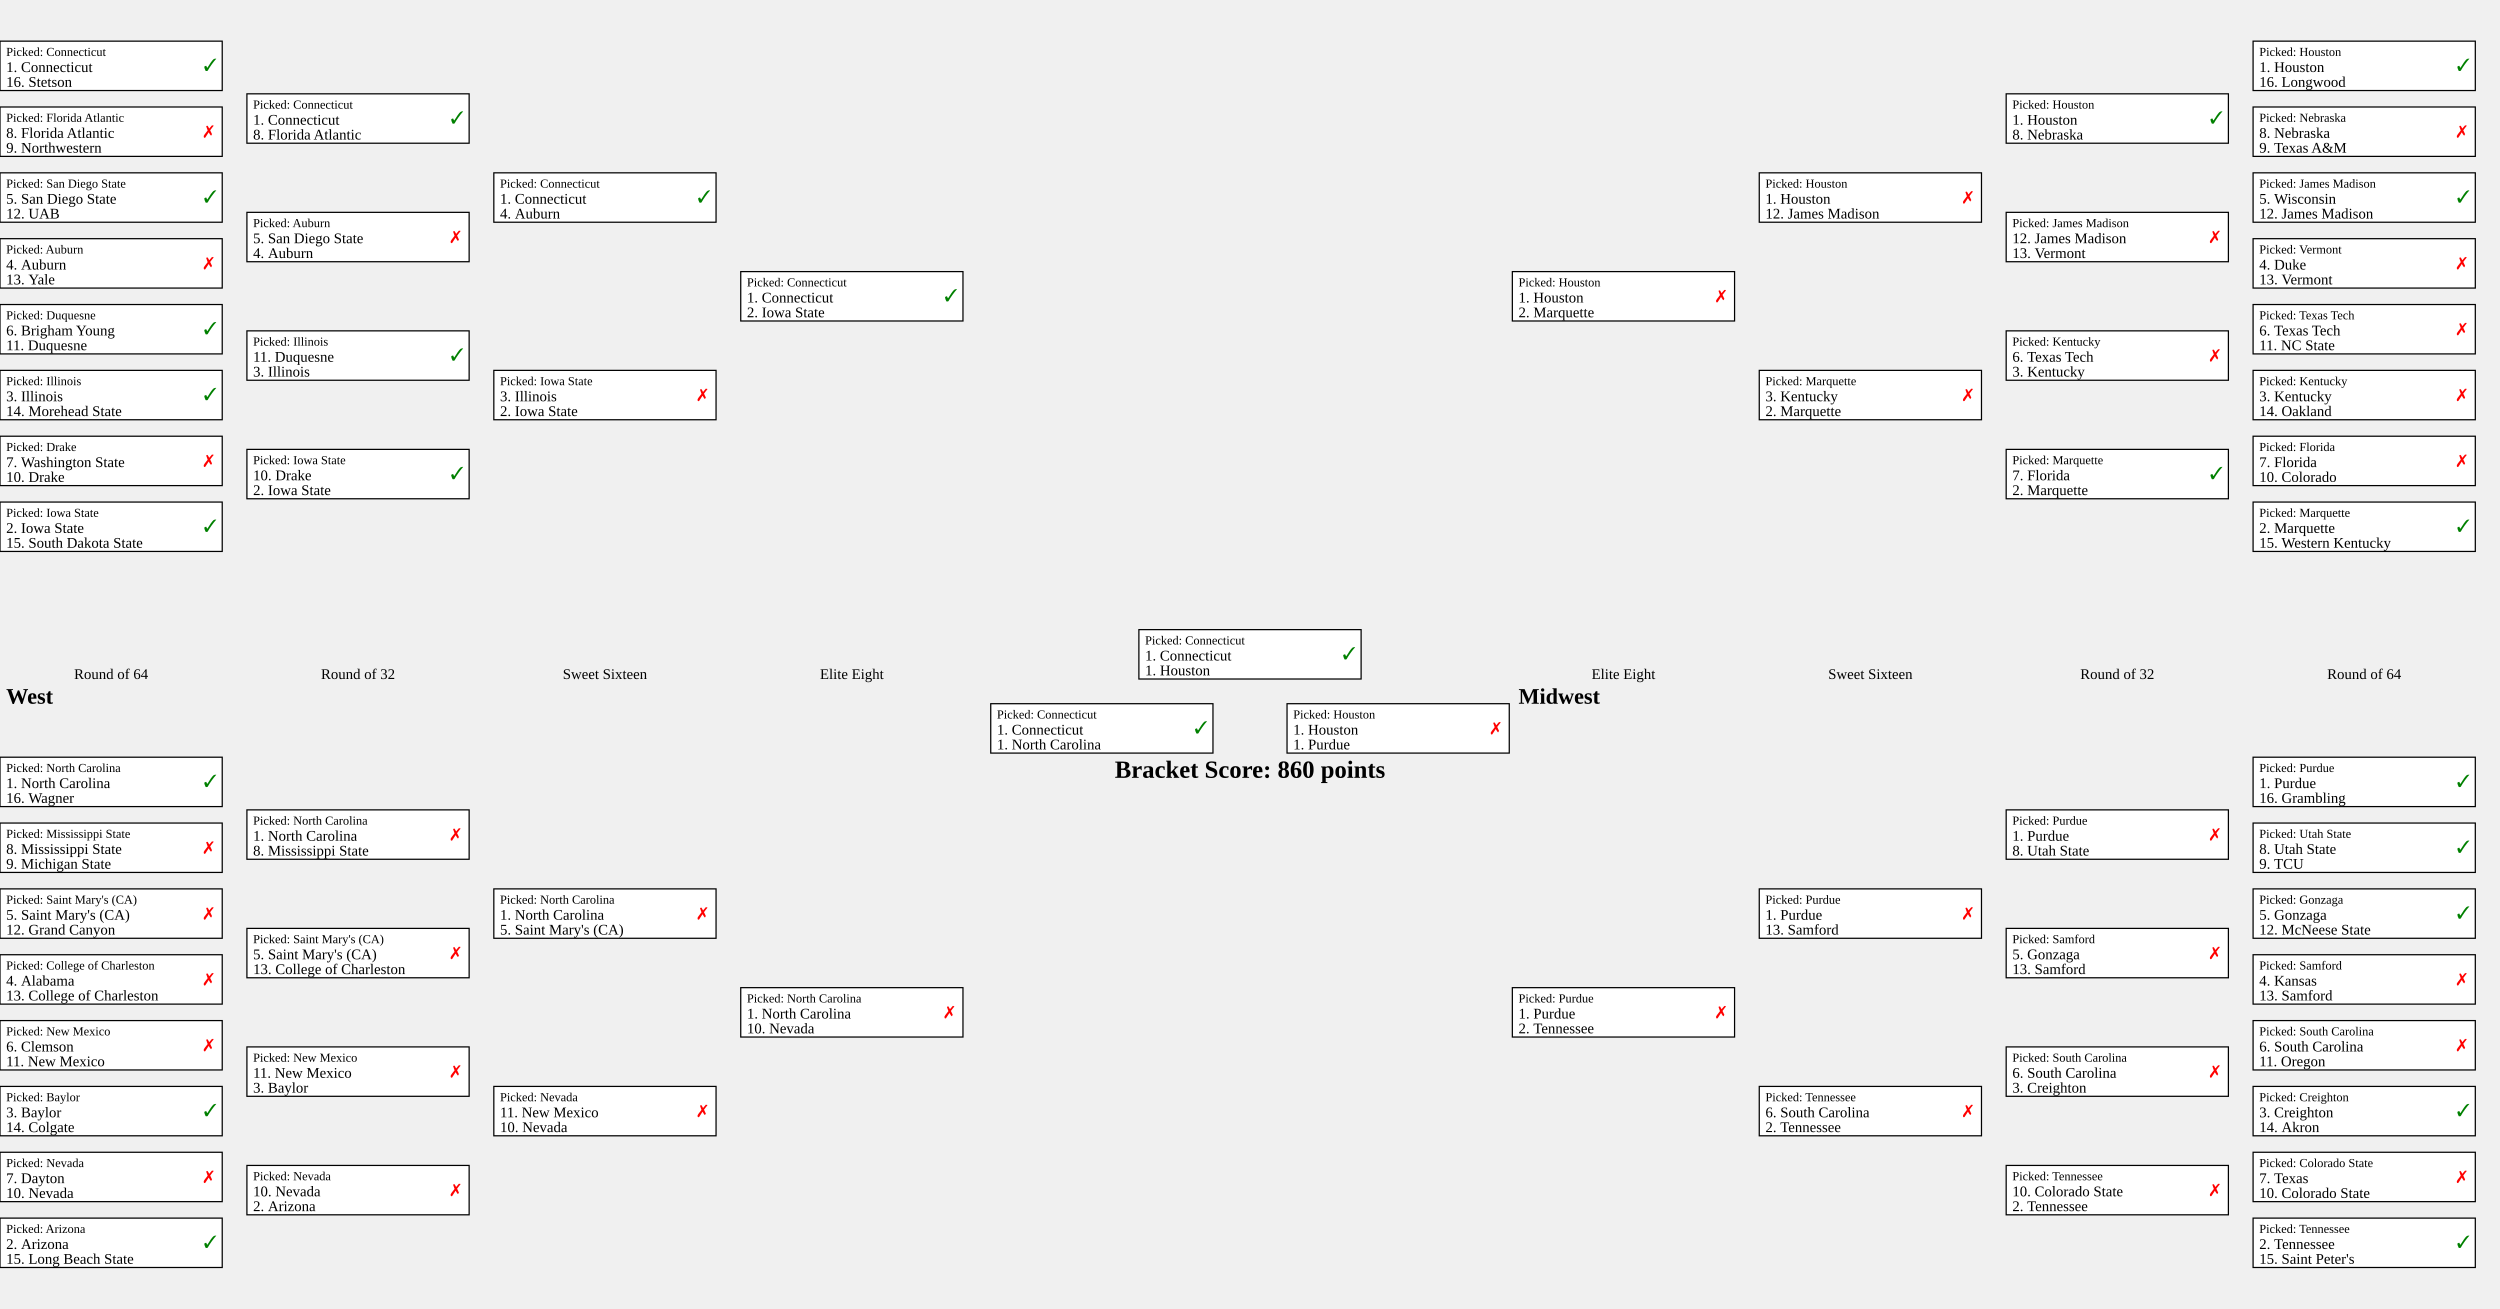
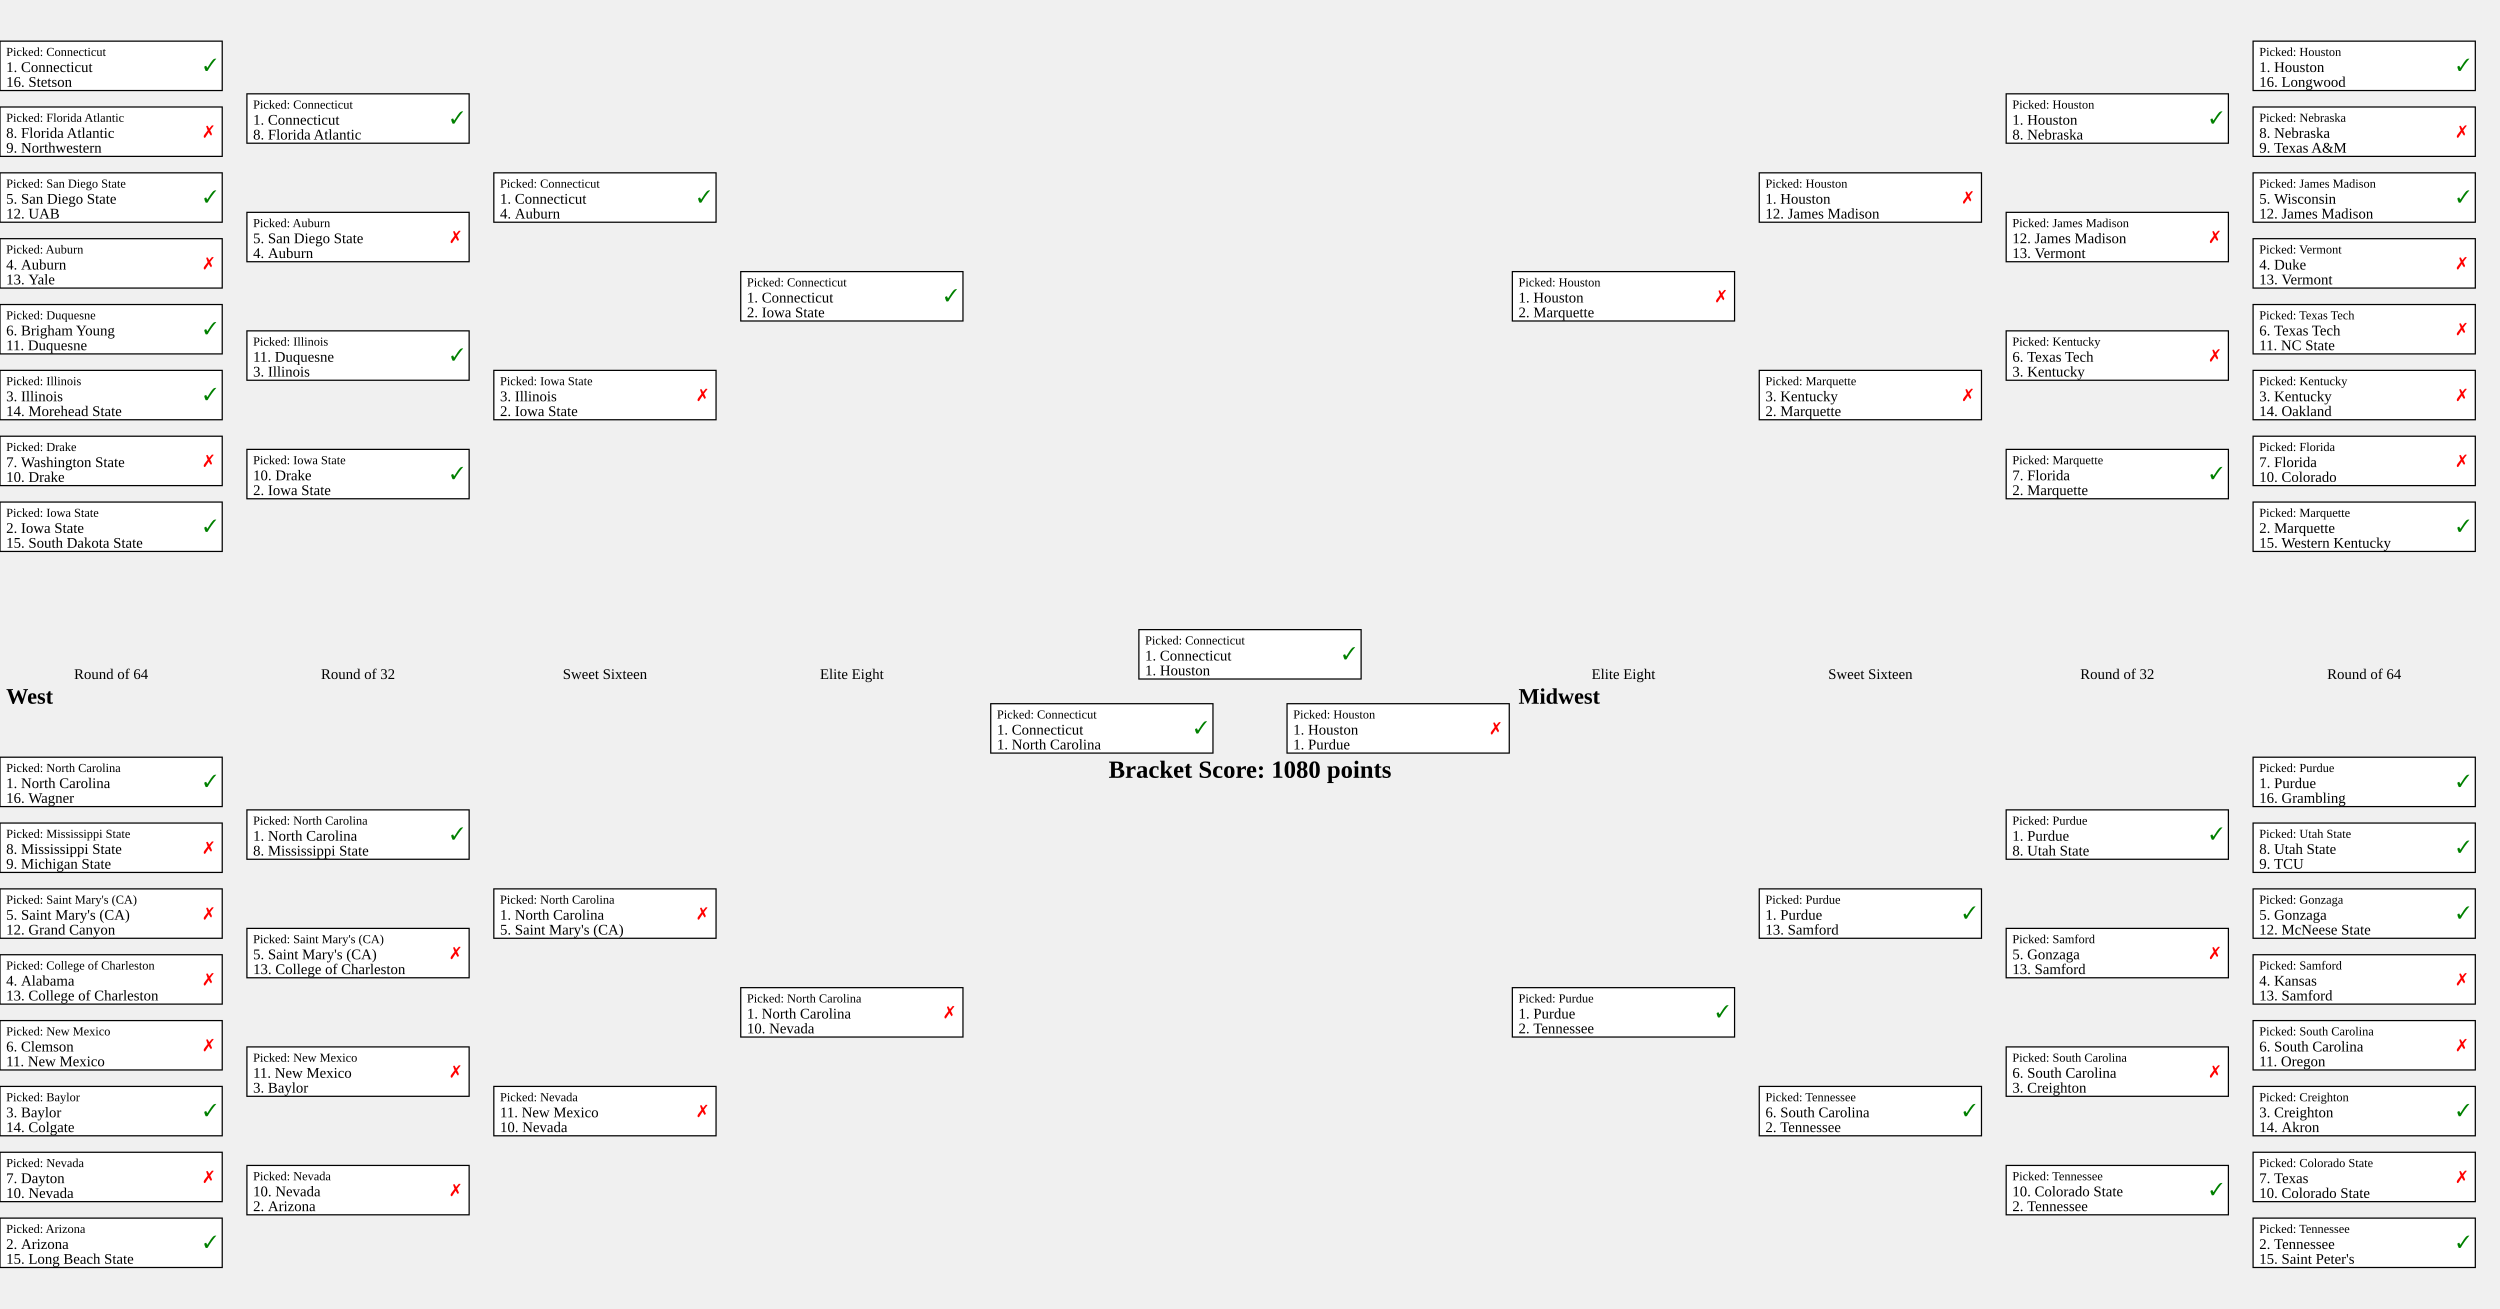
<svg xmlns="http://www.w3.org/2000/svg" baseProfile="full" height="1060" version="1.1" width="2025">
  <defs />
  <text class="region-label" fill="black" font-size="18px" font-weight="bold" x="5" y="-10">South</text>
  <text class="region-label" fill="black" font-size="12px" text-anchor="middle" x="90.0" y="-30">Round of 64</text>
  <g>
    <rect fill="white" height="40" stroke="black" width="180" x="0" y="33.333" />
    <text class="team-name" fill="black" font-size="10px" x="5" y="45.333">Picked: Connecticut</text>
    <text class="team-name" fill="black" font-size="12px" x="5" y="58.333">1. Connecticut</text>
    <text class="team-name" fill="black" font-size="12px" x="5" y="70.333">16. Stetson</text>
    <text fill="green" font-size="14px" x="165" y="57.333">✓</text>
  </g>
  <g>
    <rect fill="white" height="40" stroke="black" width="180" x="0" y="86.667" />
    <text class="team-name" fill="black" font-size="10px" x="5" y="98.667">Picked: Florida Atlantic</text>
    <text class="team-name" fill="black" font-size="12px" x="5" y="111.667">8. Florida Atlantic</text>
    <text class="team-name" fill="black" font-size="12px" x="5" y="123.667">9. Northwestern</text>
    <text fill="red" font-size="14px" x="165" y="110.667">✗</text>
  </g>
  <g>
    <rect fill="white" height="40" stroke="black" width="180" x="0" y="140.0" />
    <text class="team-name" fill="black" font-size="10px" x="5" y="152.0">Picked: San Diego State</text>
    <text class="team-name" fill="black" font-size="12px" x="5" y="165.0">5. San Diego State</text>
    <text class="team-name" fill="black" font-size="12px" x="5" y="177.0">12. UAB</text>
    <text fill="green" font-size="14px" x="165" y="164.0">✓</text>
  </g>
  <g>
    <rect fill="white" height="40" stroke="black" width="180" x="0" y="193.333" />
    <text class="team-name" fill="black" font-size="10px" x="5" y="205.333">Picked: Auburn</text>
    <text class="team-name" fill="black" font-size="12px" x="5" y="218.333">4. Auburn</text>
    <text class="team-name" fill="black" font-size="12px" x="5" y="230.333">13. Yale</text>
    <text fill="red" font-size="14px" x="165" y="217.333">✗</text>
  </g>
  <g>
    <rect fill="white" height="40" stroke="black" width="180" x="0" y="246.667" />
    <text class="team-name" fill="black" font-size="10px" x="5" y="258.667">Picked: Duquesne</text>
    <text class="team-name" fill="black" font-size="12px" x="5" y="271.667">6. Brigham Young</text>
    <text class="team-name" fill="black" font-size="12px" x="5" y="283.667">11. Duquesne</text>
    <text fill="green" font-size="14px" x="165" y="270.667">✓</text>
  </g>
  <g>
    <rect fill="white" height="40" stroke="black" width="180" x="0" y="300.0" />
    <text class="team-name" fill="black" font-size="10px" x="5" y="312.0">Picked: Illinois</text>
    <text class="team-name" fill="black" font-size="12px" x="5" y="325.0">3. Illinois</text>
    <text class="team-name" fill="black" font-size="12px" x="5" y="337.0">14. Morehead State</text>
    <text fill="green" font-size="14px" x="165" y="324.0">✓</text>
  </g>
  <g>
    <rect fill="white" height="40" stroke="black" width="180" x="0" y="353.333" />
    <text class="team-name" fill="black" font-size="10px" x="5" y="365.333">Picked: Drake</text>
    <text class="team-name" fill="black" font-size="12px" x="5" y="378.333">7. Washington State</text>
    <text class="team-name" fill="black" font-size="12px" x="5" y="390.333">10. Drake</text>
    <text fill="red" font-size="14px" x="165" y="377.333">✗</text>
  </g>
  <g>
    <rect fill="white" height="40" stroke="black" width="180" x="0" y="406.667" />
    <text class="team-name" fill="black" font-size="10px" x="5" y="418.667">Picked: Iowa State</text>
    <text class="team-name" fill="black" font-size="12px" x="5" y="431.667">2. Iowa State</text>
    <text class="team-name" fill="black" font-size="12px" x="5" y="443.667">15. South Dakota State</text>
    <text fill="green" font-size="14px" x="165" y="430.667">✓</text>
  </g>
  <text class="region-label" fill="black" font-size="12px" text-anchor="middle" x="290.0" y="-30">Round of 32</text>
  <g>
    <rect fill="white" height="40" stroke="black" width="180" x="200" y="76.0" />
    <text class="team-name" fill="black" font-size="10px" x="205" y="88.0">Picked: Connecticut</text>
    <text class="team-name" fill="black" font-size="12px" x="205" y="101.0">1. Connecticut</text>
    <text class="team-name" fill="black" font-size="12px" x="205" y="113.0">8. Florida Atlantic</text>
    <text fill="green" font-size="14px" x="365" y="100.0">✓</text>
  </g>
  <g>
    <rect fill="white" height="40" stroke="black" width="180" x="200" y="172.0" />
    <text class="team-name" fill="black" font-size="10px" x="205" y="184.0">Picked: Auburn</text>
    <text class="team-name" fill="black" font-size="12px" x="205" y="197.0">5. San Diego State</text>
    <text class="team-name" fill="black" font-size="12px" x="205" y="209.0">4. Auburn</text>
    <text fill="red" font-size="14px" x="365" y="196.0">✗</text>
  </g>
  <g>
    <rect fill="white" height="40" stroke="black" width="180" x="200" y="268.0" />
    <text class="team-name" fill="black" font-size="10px" x="205" y="280.0">Picked: Illinois</text>
    <text class="team-name" fill="black" font-size="12px" x="205" y="293.0">11. Duquesne</text>
    <text class="team-name" fill="black" font-size="12px" x="205" y="305.0">3. Illinois</text>
    <text fill="green" font-size="14px" x="365" y="292.0">✓</text>
  </g>
  <g>
    <rect fill="white" height="40" stroke="black" width="180" x="200" y="364.0" />
    <text class="team-name" fill="black" font-size="10px" x="205" y="376.0">Picked: Iowa State</text>
    <text class="team-name" fill="black" font-size="12px" x="205" y="389.0">10. Drake</text>
    <text class="team-name" fill="black" font-size="12px" x="205" y="401.0">2. Iowa State</text>
    <text fill="green" font-size="14px" x="365" y="388.0">✓</text>
  </g>
  <text class="region-label" fill="black" font-size="12px" text-anchor="middle" x="490.0" y="-30">Sweet Sixteen</text>
  <g>
    <rect fill="white" height="40" stroke="black" width="180" x="400" y="140.0" />
    <text class="team-name" fill="black" font-size="10px" x="405" y="152.0">Picked: Connecticut</text>
    <text class="team-name" fill="black" font-size="12px" x="405" y="165.0">1. Connecticut</text>
    <text class="team-name" fill="black" font-size="12px" x="405" y="177.0">4. Auburn</text>
    <text fill="green" font-size="14px" x="565" y="164.0">✓</text>
  </g>
  <g>
    <rect fill="white" height="40" stroke="black" width="180" x="400" y="300.0" />
    <text class="team-name" fill="black" font-size="10px" x="405" y="312.0">Picked: Iowa State</text>
    <text class="team-name" fill="black" font-size="12px" x="405" y="325.0">3. Illinois</text>
    <text class="team-name" fill="black" font-size="12px" x="405" y="337.0">2. Iowa State</text>
    <text fill="red" font-size="14px" x="565" y="324.0">✗</text>
  </g>
  <text class="region-label" fill="black" font-size="12px" text-anchor="middle" x="690.0" y="-30">Elite Eight</text>
  <g>
    <rect fill="white" height="40" stroke="black" width="180" x="600" y="220.0" />
    <text class="team-name" fill="black" font-size="10px" x="605" y="232.0">Picked: Connecticut</text>
    <text class="team-name" fill="black" font-size="12px" x="605" y="245.0">1. Connecticut</text>
    <text class="team-name" fill="black" font-size="12px" x="605" y="257.0">2. Iowa State</text>
    <text fill="green" font-size="14px" x="765" y="244.0">✓</text>
  </g>
  <text class="region-label" fill="black" font-size="18px" font-weight="bold" x="5" y="570">West</text>
  <text class="region-label" fill="black" font-size="12px" text-anchor="middle" x="90.0" y="550">Round of 64</text>
  <g>
    <rect fill="white" height="40" stroke="black" width="180" x="0" y="613.333" />
    <text class="team-name" fill="black" font-size="10px" x="5" y="625.333">Picked: North Carolina</text>
    <text class="team-name" fill="black" font-size="12px" x="5" y="638.333">1. North Carolina</text>
    <text class="team-name" fill="black" font-size="12px" x="5" y="650.333">16. Wagner</text>
    <text fill="green" font-size="14px" x="165" y="637.333">✓</text>
  </g>
  <g>
    <rect fill="white" height="40" stroke="black" width="180" x="0" y="666.667" />
    <text class="team-name" fill="black" font-size="10px" x="5" y="678.667">Picked: Mississippi State</text>
    <text class="team-name" fill="black" font-size="12px" x="5" y="691.667">8. Mississippi State</text>
    <text class="team-name" fill="black" font-size="12px" x="5" y="703.667">9. Michigan State</text>
    <text fill="red" font-size="14px" x="165" y="690.667">✗</text>
  </g>
  <g>
    <rect fill="white" height="40" stroke="black" width="180" x="0" y="720.0" />
    <text class="team-name" fill="black" font-size="10px" x="5" y="732.0">Picked: Saint Mary's (CA)</text>
    <text class="team-name" fill="black" font-size="12px" x="5" y="745.0">5. Saint Mary's (CA)</text>
    <text class="team-name" fill="black" font-size="12px" x="5" y="757.0">12. Grand Canyon</text>
    <text fill="red" font-size="14px" x="165" y="744.0">✗</text>
  </g>
  <g>
    <rect fill="white" height="40" stroke="black" width="180" x="0" y="773.333" />
    <text class="team-name" fill="black" font-size="10px" x="5" y="785.333">Picked: College of Charleston</text>
    <text class="team-name" fill="black" font-size="12px" x="5" y="798.333">4. Alabama</text>
    <text class="team-name" fill="black" font-size="12px" x="5" y="810.333">13. College of Charleston</text>
    <text fill="red" font-size="14px" x="165" y="797.333">✗</text>
  </g>
  <g>
    <rect fill="white" height="40" stroke="black" width="180" x="0" y="826.667" />
    <text class="team-name" fill="black" font-size="10px" x="5" y="838.667">Picked: New Mexico</text>
    <text class="team-name" fill="black" font-size="12px" x="5" y="851.667">6. Clemson</text>
    <text class="team-name" fill="black" font-size="12px" x="5" y="863.667">11. New Mexico</text>
    <text fill="red" font-size="14px" x="165" y="850.667">✗</text>
  </g>
  <g>
    <rect fill="white" height="40" stroke="black" width="180" x="0" y="880.0" />
    <text class="team-name" fill="black" font-size="10px" x="5" y="892.0">Picked: Baylor</text>
    <text class="team-name" fill="black" font-size="12px" x="5" y="905.0">3. Baylor</text>
    <text class="team-name" fill="black" font-size="12px" x="5" y="917.0">14. Colgate</text>
    <text fill="green" font-size="14px" x="165" y="904.0">✓</text>
  </g>
  <g>
    <rect fill="white" height="40" stroke="black" width="180" x="0" y="933.333" />
    <text class="team-name" fill="black" font-size="10px" x="5" y="945.333">Picked: Nevada</text>
    <text class="team-name" fill="black" font-size="12px" x="5" y="958.333">7. Dayton</text>
    <text class="team-name" fill="black" font-size="12px" x="5" y="970.333">10. Nevada</text>
    <text fill="red" font-size="14px" x="165" y="957.333">✗</text>
  </g>
  <g>
    <rect fill="white" height="40" stroke="black" width="180" x="0" y="986.667" />
    <text class="team-name" fill="black" font-size="10px" x="5" y="998.667">Picked: Arizona</text>
    <text class="team-name" fill="black" font-size="12px" x="5" y="1011.667">2. Arizona</text>
    <text class="team-name" fill="black" font-size="12px" x="5" y="1023.667">15. Long Beach State</text>
    <text fill="green" font-size="14px" x="165" y="1010.667">✓</text>
  </g>
  <text class="region-label" fill="black" font-size="12px" text-anchor="middle" x="290.0" y="550">Round of 32</text>
  <g>
    <rect fill="white" height="40" stroke="black" width="180" x="200" y="656.0" />
    <text class="team-name" fill="black" font-size="10px" x="205" y="668.0">Picked: North Carolina</text>
    <text class="team-name" fill="black" font-size="12px" x="205" y="681.0">1. North Carolina</text>
    <text class="team-name" fill="black" font-size="12px" x="205" y="693.0">8. Mississippi State</text>
-     <text fill="red" font-size="14px" x="365" y="680.0">✗</text>
+     <text fill="green" font-size="14px" x="365" y="680.0">✓</text>
  </g>
  <g>
    <rect fill="white" height="40" stroke="black" width="180" x="200" y="752.0" />
    <text class="team-name" fill="black" font-size="10px" x="205" y="764.0">Picked: Saint Mary's (CA)</text>
    <text class="team-name" fill="black" font-size="12px" x="205" y="777.0">5. Saint Mary's (CA)</text>
    <text class="team-name" fill="black" font-size="12px" x="205" y="789.0">13. College of Charleston</text>
    <text fill="red" font-size="14px" x="365" y="776.0">✗</text>
  </g>
  <g>
    <rect fill="white" height="40" stroke="black" width="180" x="200" y="848.0" />
    <text class="team-name" fill="black" font-size="10px" x="205" y="860.0">Picked: New Mexico</text>
    <text class="team-name" fill="black" font-size="12px" x="205" y="873.0">11. New Mexico</text>
    <text class="team-name" fill="black" font-size="12px" x="205" y="885.0">3. Baylor</text>
    <text fill="red" font-size="14px" x="365" y="872.0">✗</text>
  </g>
  <g>
    <rect fill="white" height="40" stroke="black" width="180" x="200" y="944.0" />
    <text class="team-name" fill="black" font-size="10px" x="205" y="956.0">Picked: Nevada</text>
    <text class="team-name" fill="black" font-size="12px" x="205" y="969.0">10. Nevada</text>
    <text class="team-name" fill="black" font-size="12px" x="205" y="981.0">2. Arizona</text>
    <text fill="red" font-size="14px" x="365" y="968.0">✗</text>
  </g>
  <text class="region-label" fill="black" font-size="12px" text-anchor="middle" x="490.0" y="550">Sweet Sixteen</text>
  <g>
    <rect fill="white" height="40" stroke="black" width="180" x="400" y="720.0" />
    <text class="team-name" fill="black" font-size="10px" x="405" y="732.0">Picked: North Carolina</text>
    <text class="team-name" fill="black" font-size="12px" x="405" y="745.0">1. North Carolina</text>
    <text class="team-name" fill="black" font-size="12px" x="405" y="757.0">5. Saint Mary's (CA)</text>
    <text fill="red" font-size="14px" x="565" y="744.0">✗</text>
  </g>
  <g>
    <rect fill="white" height="40" stroke="black" width="180" x="400" y="880.0" />
    <text class="team-name" fill="black" font-size="10px" x="405" y="892.0">Picked: Nevada</text>
    <text class="team-name" fill="black" font-size="12px" x="405" y="905.0">11. New Mexico</text>
    <text class="team-name" fill="black" font-size="12px" x="405" y="917.0">10. Nevada</text>
    <text fill="red" font-size="14px" x="565" y="904.0">✗</text>
  </g>
  <text class="region-label" fill="black" font-size="12px" text-anchor="middle" x="690.0" y="550">Elite Eight</text>
  <g>
    <rect fill="white" height="40" stroke="black" width="180" x="600" y="800.0" />
    <text class="team-name" fill="black" font-size="10px" x="605" y="812.0">Picked: North Carolina</text>
    <text class="team-name" fill="black" font-size="12px" x="605" y="825.0">1. North Carolina</text>
    <text class="team-name" fill="black" font-size="12px" x="605" y="837.0">10. Nevada</text>
    <text fill="red" font-size="14px" x="765" y="824.0">✗</text>
  </g>
  <text class="region-label" fill="black" font-size="18px" font-weight="bold" x="1230" y="-10">East</text>
  <text class="region-label" fill="black" font-size="12px" text-anchor="middle" x="1915.0" y="-30">Round of 64</text>
  <g>
    <rect fill="white" height="40" stroke="black" width="180" x="1825" y="33.333" />
    <text class="team-name" fill="black" font-size="10px" x="1830" y="45.333">Picked: Houston</text>
    <text class="team-name" fill="black" font-size="12px" x="1830" y="58.333">1. Houston</text>
    <text class="team-name" fill="black" font-size="12px" x="1830" y="70.333">16. Longwood</text>
    <text fill="green" font-size="14px" x="1990" y="57.333">✓</text>
  </g>
  <g>
    <rect fill="white" height="40" stroke="black" width="180" x="1825" y="86.667" />
    <text class="team-name" fill="black" font-size="10px" x="1830" y="98.667">Picked: Nebraska</text>
    <text class="team-name" fill="black" font-size="12px" x="1830" y="111.667">8. Nebraska</text>
    <text class="team-name" fill="black" font-size="12px" x="1830" y="123.667">9. Texas A&amp;M</text>
    <text fill="red" font-size="14px" x="1990" y="110.667">✗</text>
  </g>
  <g>
    <rect fill="white" height="40" stroke="black" width="180" x="1825" y="140.0" />
    <text class="team-name" fill="black" font-size="10px" x="1830" y="152.0">Picked: James Madison</text>
    <text class="team-name" fill="black" font-size="12px" x="1830" y="165.0">5. Wisconsin</text>
    <text class="team-name" fill="black" font-size="12px" x="1830" y="177.0">12. James Madison</text>
    <text fill="green" font-size="14px" x="1990" y="164.0">✓</text>
  </g>
  <g>
    <rect fill="white" height="40" stroke="black" width="180" x="1825" y="193.333" />
    <text class="team-name" fill="black" font-size="10px" x="1830" y="205.333">Picked: Vermont</text>
    <text class="team-name" fill="black" font-size="12px" x="1830" y="218.333">4. Duke</text>
    <text class="team-name" fill="black" font-size="12px" x="1830" y="230.333">13. Vermont</text>
    <text fill="red" font-size="14px" x="1990" y="217.333">✗</text>
  </g>
  <g>
    <rect fill="white" height="40" stroke="black" width="180" x="1825" y="246.667" />
    <text class="team-name" fill="black" font-size="10px" x="1830" y="258.667">Picked: Texas Tech</text>
    <text class="team-name" fill="black" font-size="12px" x="1830" y="271.667">6. Texas Tech</text>
    <text class="team-name" fill="black" font-size="12px" x="1830" y="283.667">11. NC State</text>
    <text fill="red" font-size="14px" x="1990" y="270.667">✗</text>
  </g>
  <g>
    <rect fill="white" height="40" stroke="black" width="180" x="1825" y="300.0" />
    <text class="team-name" fill="black" font-size="10px" x="1830" y="312.0">Picked: Kentucky</text>
    <text class="team-name" fill="black" font-size="12px" x="1830" y="325.0">3. Kentucky</text>
    <text class="team-name" fill="black" font-size="12px" x="1830" y="337.0">14. Oakland</text>
    <text fill="red" font-size="14px" x="1990" y="324.0">✗</text>
  </g>
  <g>
    <rect fill="white" height="40" stroke="black" width="180" x="1825" y="353.333" />
    <text class="team-name" fill="black" font-size="10px" x="1830" y="365.333">Picked: Florida</text>
    <text class="team-name" fill="black" font-size="12px" x="1830" y="378.333">7. Florida</text>
    <text class="team-name" fill="black" font-size="12px" x="1830" y="390.333">10. Colorado</text>
    <text fill="red" font-size="14px" x="1990" y="377.333">✗</text>
  </g>
  <g>
    <rect fill="white" height="40" stroke="black" width="180" x="1825" y="406.667" />
    <text class="team-name" fill="black" font-size="10px" x="1830" y="418.667">Picked: Marquette</text>
    <text class="team-name" fill="black" font-size="12px" x="1830" y="431.667">2. Marquette</text>
    <text class="team-name" fill="black" font-size="12px" x="1830" y="443.667">15. Western Kentucky</text>
    <text fill="green" font-size="14px" x="1990" y="430.667">✓</text>
  </g>
  <text class="region-label" fill="black" font-size="12px" text-anchor="middle" x="1715.0" y="-30">Round of 32</text>
  <g>
    <rect fill="white" height="40" stroke="black" width="180" x="1625" y="76.0" />
    <text class="team-name" fill="black" font-size="10px" x="1630" y="88.0">Picked: Houston</text>
    <text class="team-name" fill="black" font-size="12px" x="1630" y="101.0">1. Houston</text>
    <text class="team-name" fill="black" font-size="12px" x="1630" y="113.0">8. Nebraska</text>
    <text fill="green" font-size="14px" x="1790" y="100.0">✓</text>
  </g>
  <g>
    <rect fill="white" height="40" stroke="black" width="180" x="1625" y="172.0" />
    <text class="team-name" fill="black" font-size="10px" x="1630" y="184.0">Picked: James Madison</text>
    <text class="team-name" fill="black" font-size="12px" x="1630" y="197.0">12. James Madison</text>
    <text class="team-name" fill="black" font-size="12px" x="1630" y="209.0">13. Vermont</text>
    <text fill="red" font-size="14px" x="1790" y="196.0">✗</text>
  </g>
  <g>
    <rect fill="white" height="40" stroke="black" width="180" x="1625" y="268.0" />
    <text class="team-name" fill="black" font-size="10px" x="1630" y="280.0">Picked: Kentucky</text>
    <text class="team-name" fill="black" font-size="12px" x="1630" y="293.0">6. Texas Tech</text>
    <text class="team-name" fill="black" font-size="12px" x="1630" y="305.0">3. Kentucky</text>
    <text fill="red" font-size="14px" x="1790" y="292.0">✗</text>
  </g>
  <g>
    <rect fill="white" height="40" stroke="black" width="180" x="1625" y="364.0" />
    <text class="team-name" fill="black" font-size="10px" x="1630" y="376.0">Picked: Marquette</text>
    <text class="team-name" fill="black" font-size="12px" x="1630" y="389.0">7. Florida</text>
    <text class="team-name" fill="black" font-size="12px" x="1630" y="401.0">2. Marquette</text>
    <text fill="green" font-size="14px" x="1790" y="388.0">✓</text>
  </g>
  <text class="region-label" fill="black" font-size="12px" text-anchor="middle" x="1515.0" y="-30">Sweet Sixteen</text>
  <g>
    <rect fill="white" height="40" stroke="black" width="180" x="1425" y="140.0" />
    <text class="team-name" fill="black" font-size="10px" x="1430" y="152.0">Picked: Houston</text>
    <text class="team-name" fill="black" font-size="12px" x="1430" y="165.0">1. Houston</text>
    <text class="team-name" fill="black" font-size="12px" x="1430" y="177.0">12. James Madison</text>
    <text fill="red" font-size="14px" x="1590" y="164.0">✗</text>
  </g>
  <g>
    <rect fill="white" height="40" stroke="black" width="180" x="1425" y="300.0" />
    <text class="team-name" fill="black" font-size="10px" x="1430" y="312.0">Picked: Marquette</text>
    <text class="team-name" fill="black" font-size="12px" x="1430" y="325.0">3. Kentucky</text>
    <text class="team-name" fill="black" font-size="12px" x="1430" y="337.0">2. Marquette</text>
    <text fill="red" font-size="14px" x="1590" y="324.0">✗</text>
  </g>
  <text class="region-label" fill="black" font-size="12px" text-anchor="middle" x="1315.0" y="-30">Elite Eight</text>
  <g>
    <rect fill="white" height="40" stroke="black" width="180" x="1225" y="220.0" />
    <text class="team-name" fill="black" font-size="10px" x="1230" y="232.0">Picked: Houston</text>
    <text class="team-name" fill="black" font-size="12px" x="1230" y="245.0">1. Houston</text>
    <text class="team-name" fill="black" font-size="12px" x="1230" y="257.0">2. Marquette</text>
    <text fill="red" font-size="14px" x="1390" y="244.0">✗</text>
  </g>
  <text class="region-label" fill="black" font-size="18px" font-weight="bold" x="1230" y="570">Midwest</text>
  <text class="region-label" fill="black" font-size="12px" text-anchor="middle" x="1915.0" y="550">Round of 64</text>
  <g>
    <rect fill="white" height="40" stroke="black" width="180" x="1825" y="613.333" />
    <text class="team-name" fill="black" font-size="10px" x="1830" y="625.333">Picked: Purdue</text>
    <text class="team-name" fill="black" font-size="12px" x="1830" y="638.333">1. Purdue</text>
    <text class="team-name" fill="black" font-size="12px" x="1830" y="650.333">16. Grambling</text>
    <text fill="green" font-size="14px" x="1990" y="637.333">✓</text>
  </g>
  <g>
    <rect fill="white" height="40" stroke="black" width="180" x="1825" y="666.667" />
    <text class="team-name" fill="black" font-size="10px" x="1830" y="678.667">Picked: Utah State</text>
    <text class="team-name" fill="black" font-size="12px" x="1830" y="691.667">8. Utah State</text>
    <text class="team-name" fill="black" font-size="12px" x="1830" y="703.667">9. TCU</text>
    <text fill="green" font-size="14px" x="1990" y="690.667">✓</text>
  </g>
  <g>
    <rect fill="white" height="40" stroke="black" width="180" x="1825" y="720.0" />
    <text class="team-name" fill="black" font-size="10px" x="1830" y="732.0">Picked: Gonzaga</text>
    <text class="team-name" fill="black" font-size="12px" x="1830" y="745.0">5. Gonzaga</text>
    <text class="team-name" fill="black" font-size="12px" x="1830" y="757.0">12. McNeese State</text>
    <text fill="green" font-size="14px" x="1990" y="744.0">✓</text>
  </g>
  <g>
    <rect fill="white" height="40" stroke="black" width="180" x="1825" y="773.333" />
    <text class="team-name" fill="black" font-size="10px" x="1830" y="785.333">Picked: Samford</text>
    <text class="team-name" fill="black" font-size="12px" x="1830" y="798.333">4. Kansas</text>
    <text class="team-name" fill="black" font-size="12px" x="1830" y="810.333">13. Samford</text>
    <text fill="red" font-size="14px" x="1990" y="797.333">✗</text>
  </g>
  <g>
    <rect fill="white" height="40" stroke="black" width="180" x="1825" y="826.667" />
    <text class="team-name" fill="black" font-size="10px" x="1830" y="838.667">Picked: South Carolina</text>
    <text class="team-name" fill="black" font-size="12px" x="1830" y="851.667">6. South Carolina</text>
    <text class="team-name" fill="black" font-size="12px" x="1830" y="863.667">11. Oregon</text>
    <text fill="red" font-size="14px" x="1990" y="850.667">✗</text>
  </g>
  <g>
    <rect fill="white" height="40" stroke="black" width="180" x="1825" y="880.0" />
    <text class="team-name" fill="black" font-size="10px" x="1830" y="892.0">Picked: Creighton</text>
    <text class="team-name" fill="black" font-size="12px" x="1830" y="905.0">3. Creighton</text>
    <text class="team-name" fill="black" font-size="12px" x="1830" y="917.0">14. Akron</text>
    <text fill="green" font-size="14px" x="1990" y="904.0">✓</text>
  </g>
  <g>
    <rect fill="white" height="40" stroke="black" width="180" x="1825" y="933.333" />
    <text class="team-name" fill="black" font-size="10px" x="1830" y="945.333">Picked: Colorado State</text>
    <text class="team-name" fill="black" font-size="12px" x="1830" y="958.333">7. Texas</text>
    <text class="team-name" fill="black" font-size="12px" x="1830" y="970.333">10. Colorado State</text>
    <text fill="red" font-size="14px" x="1990" y="957.333">✗</text>
  </g>
  <g>
    <rect fill="white" height="40" stroke="black" width="180" x="1825" y="986.667" />
    <text class="team-name" fill="black" font-size="10px" x="1830" y="998.667">Picked: Tennessee</text>
    <text class="team-name" fill="black" font-size="12px" x="1830" y="1011.667">2. Tennessee</text>
    <text class="team-name" fill="black" font-size="12px" x="1830" y="1023.667">15. Saint Peter's</text>
    <text fill="green" font-size="14px" x="1990" y="1010.667">✓</text>
  </g>
  <text class="region-label" fill="black" font-size="12px" text-anchor="middle" x="1715.0" y="550">Round of 32</text>
  <g>
    <rect fill="white" height="40" stroke="black" width="180" x="1625" y="656.0" />
    <text class="team-name" fill="black" font-size="10px" x="1630" y="668.0">Picked: Purdue</text>
    <text class="team-name" fill="black" font-size="12px" x="1630" y="681.0">1. Purdue</text>
    <text class="team-name" fill="black" font-size="12px" x="1630" y="693.0">8. Utah State</text>
-     <text fill="red" font-size="14px" x="1790" y="680.0">✗</text>
+     <text fill="green" font-size="14px" x="1790" y="680.0">✓</text>
  </g>
  <g>
    <rect fill="white" height="40" stroke="black" width="180" x="1625" y="752.0" />
    <text class="team-name" fill="black" font-size="10px" x="1630" y="764.0">Picked: Samford</text>
    <text class="team-name" fill="black" font-size="12px" x="1630" y="777.0">5. Gonzaga</text>
    <text class="team-name" fill="black" font-size="12px" x="1630" y="789.0">13. Samford</text>
    <text fill="red" font-size="14px" x="1790" y="776.0">✗</text>
  </g>
  <g>
    <rect fill="white" height="40" stroke="black" width="180" x="1625" y="848.0" />
    <text class="team-name" fill="black" font-size="10px" x="1630" y="860.0">Picked: South Carolina</text>
    <text class="team-name" fill="black" font-size="12px" x="1630" y="873.0">6. South Carolina</text>
    <text class="team-name" fill="black" font-size="12px" x="1630" y="885.0">3. Creighton</text>
    <text fill="red" font-size="14px" x="1790" y="872.0">✗</text>
  </g>
  <g>
    <rect fill="white" height="40" stroke="black" width="180" x="1625" y="944.0" />
    <text class="team-name" fill="black" font-size="10px" x="1630" y="956.0">Picked: Tennessee</text>
    <text class="team-name" fill="black" font-size="12px" x="1630" y="969.0">10. Colorado State</text>
    <text class="team-name" fill="black" font-size="12px" x="1630" y="981.0">2. Tennessee</text>
-     <text fill="red" font-size="14px" x="1790" y="968.0">✗</text>
+     <text fill="green" font-size="14px" x="1790" y="968.0">✓</text>
  </g>
  <text class="region-label" fill="black" font-size="12px" text-anchor="middle" x="1515.0" y="550">Sweet Sixteen</text>
  <g>
    <rect fill="white" height="40" stroke="black" width="180" x="1425" y="720.0" />
    <text class="team-name" fill="black" font-size="10px" x="1430" y="732.0">Picked: Purdue</text>
    <text class="team-name" fill="black" font-size="12px" x="1430" y="745.0">1. Purdue</text>
    <text class="team-name" fill="black" font-size="12px" x="1430" y="757.0">13. Samford</text>
-     <text fill="red" font-size="14px" x="1590" y="744.0">✗</text>
+     <text fill="green" font-size="14px" x="1590" y="744.0">✓</text>
  </g>
  <g>
    <rect fill="white" height="40" stroke="black" width="180" x="1425" y="880.0" />
    <text class="team-name" fill="black" font-size="10px" x="1430" y="892.0">Picked: Tennessee</text>
    <text class="team-name" fill="black" font-size="12px" x="1430" y="905.0">6. South Carolina</text>
    <text class="team-name" fill="black" font-size="12px" x="1430" y="917.0">2. Tennessee</text>
-     <text fill="red" font-size="14px" x="1590" y="904.0">✗</text>
+     <text fill="green" font-size="14px" x="1590" y="904.0">✓</text>
  </g>
  <text class="region-label" fill="black" font-size="12px" text-anchor="middle" x="1315.0" y="550">Elite Eight</text>
  <g>
    <rect fill="white" height="40" stroke="black" width="180" x="1225" y="800.0" />
    <text class="team-name" fill="black" font-size="10px" x="1230" y="812.0">Picked: Purdue</text>
    <text class="team-name" fill="black" font-size="12px" x="1230" y="825.0">1. Purdue</text>
    <text class="team-name" fill="black" font-size="12px" x="1230" y="837.0">2. Tennessee</text>
-     <text fill="red" font-size="14px" x="1390" y="824.0">✗</text>
+     <text fill="green" font-size="14px" x="1390" y="824.0">✓</text>
  </g>
  <g>
    <rect fill="white" height="40" stroke="black" width="180" x="802.5" y="570.0" />
    <text class="team-name" fill="black" font-size="10px" x="807.5" y="582.0">Picked: Connecticut</text>
    <text class="team-name" fill="black" font-size="12px" x="807.5" y="595.0">1. Connecticut</text>
    <text class="team-name" fill="black" font-size="12px" x="807.5" y="607.0">1. North Carolina</text>
    <text fill="green" font-size="14px" x="967.5" y="594.0">✓</text>
  </g>
  <g>
    <rect fill="white" height="40" stroke="black" width="180" x="1042.5" y="570.0" />
    <text class="team-name" fill="black" font-size="10px" x="1047.5" y="582.0">Picked: Houston</text>
    <text class="team-name" fill="black" font-size="12px" x="1047.5" y="595.0">1. Houston</text>
    <text class="team-name" fill="black" font-size="12px" x="1047.5" y="607.0">1. Purdue</text>
    <text fill="red" font-size="14px" x="1207.5" y="594.0">✗</text>
  </g>
  <g>
    <rect fill="white" height="40" stroke="black" width="180" x="922.5" y="510.0" />
    <text class="team-name" fill="black" font-size="10px" x="927.5" y="522.0">Picked: Connecticut</text>
    <text class="team-name" fill="black" font-size="12px" x="927.5" y="535.0">1. Connecticut</text>
    <text class="team-name" fill="black" font-size="12px" x="927.5" y="547.0">1. Houston</text>
    <text fill="green" font-size="14px" x="1087.5" y="534.0">✓</text>
  </g>
-   <text fill="black" font-size="20px" font-weight="bold" text-anchor="middle" x="1012.5" y="630.0">Bracket Score: 860 points</text>
+   <text fill="black" font-size="20px" font-weight="bold" text-anchor="middle" x="1012.5" y="630.0">Bracket Score: 1080 points</text>
</svg>
